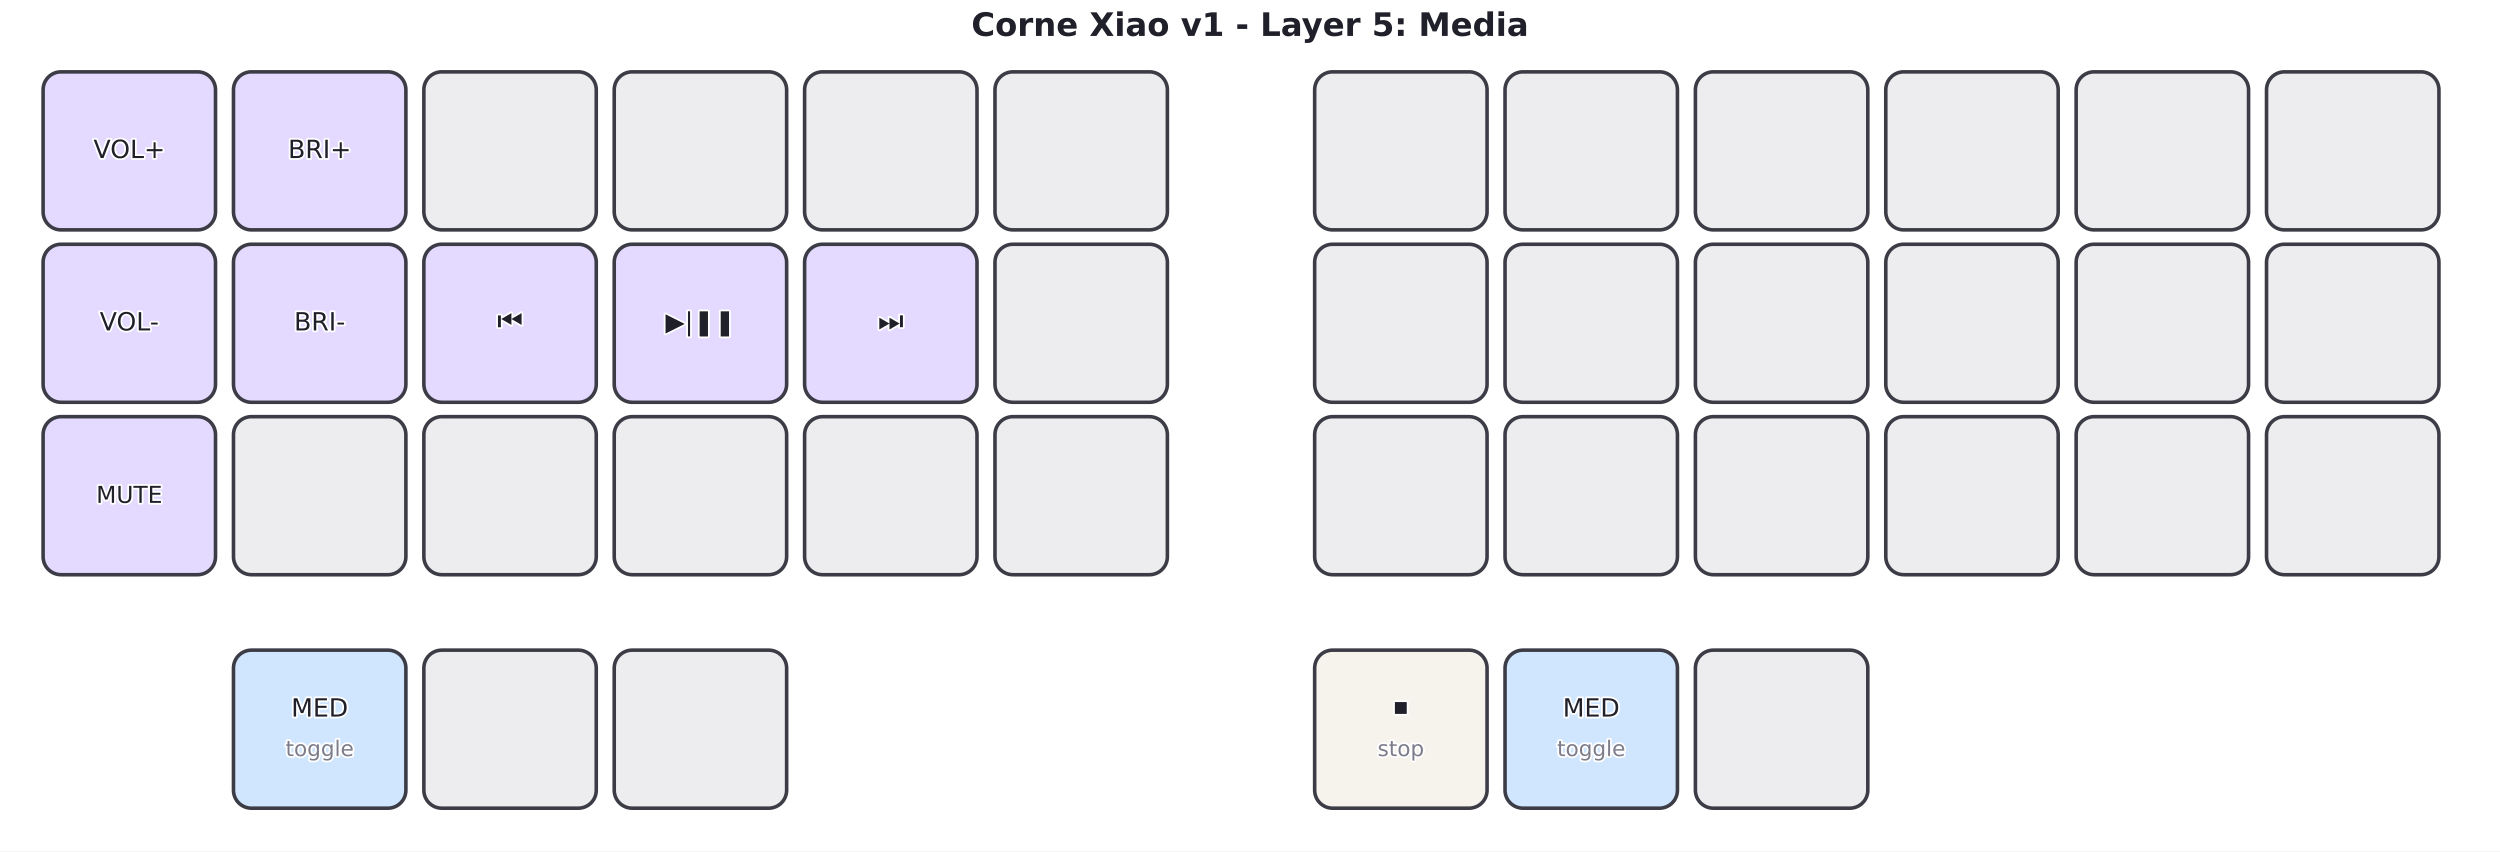
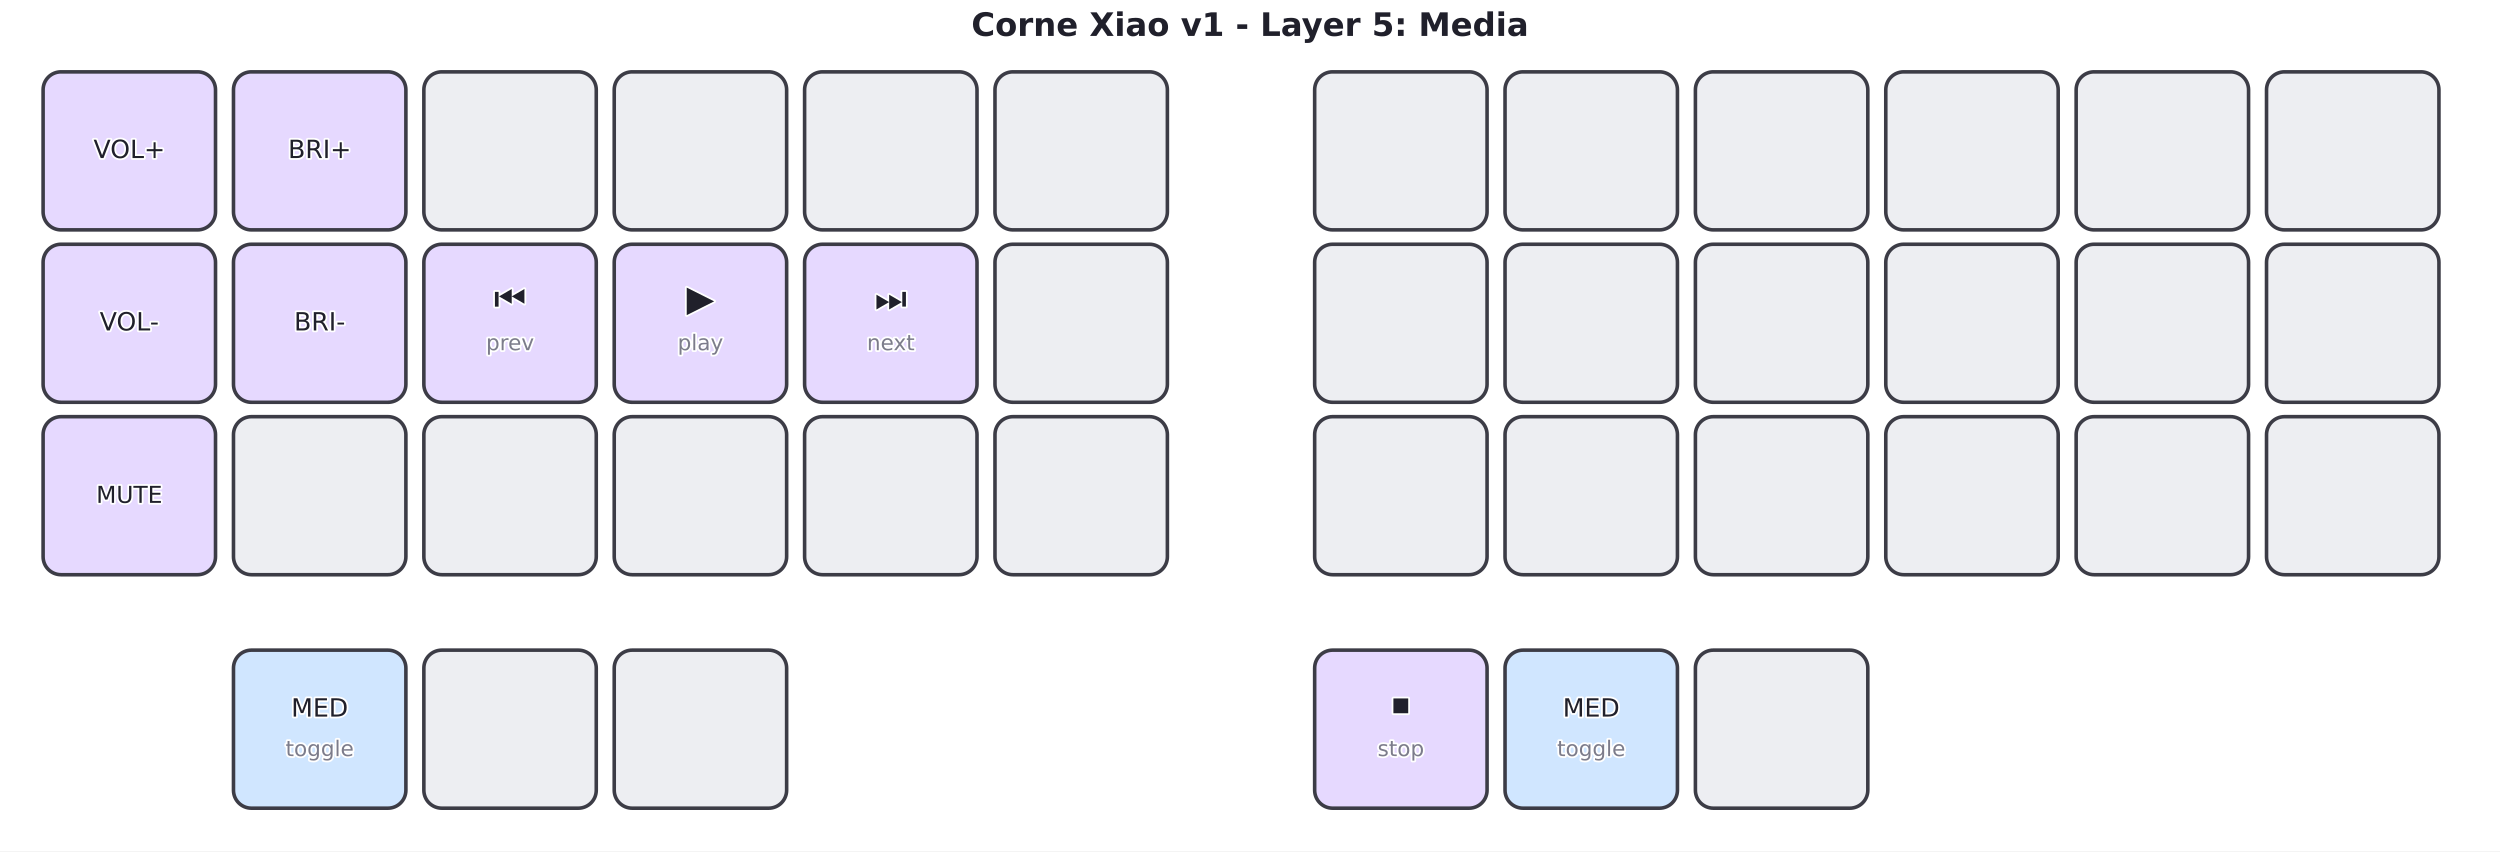
<svg xmlns="http://www.w3.org/2000/svg" width="1392" height="474" viewBox="0 0 1392 474">
  <rect width="1392" height="474" fill="#ffffff" />
  <text x="696.0" y="20" font-family="DejaVu Sans, Arial" font-size="18" font-weight="bold" text-anchor="middle" fill="#20202b">Corne Xiao v1 - Layer 5: Media</text>
-   <rect x="24" y="40" width="96" height="88" rx="10" fill="#e4d9ff" stroke="#3c3c46" stroke-width="2" />
+   <rect x="24" y="40" width="96" height="88" rx="10" fill="#e6d9ff" stroke="#3c3c46" stroke-width="2" />
  <text x="72.0" y="88.0" font-family="DejaVu Sans, Arial" font-size="14" text-anchor="middle" fill="#20202b" paint-order="stroke" stroke="#ffffff" stroke-width="2" stroke-linejoin="round">VOL+</text>
-   <rect x="732" y="40" width="96" height="88" rx="10" fill="#ededef" stroke="#3c3c46" stroke-width="2" />
-   <rect x="130" y="40" width="96" height="88" rx="10" fill="#e4d9ff" stroke="#3c3c46" stroke-width="2" />
+   <rect x="732" y="40" width="96" height="88" rx="10" fill="#edeef2" stroke="#3c3c46" stroke-width="2" />
+   <rect x="130" y="40" width="96" height="88" rx="10" fill="#e6d9ff" stroke="#3c3c46" stroke-width="2" />
  <text x="178.0" y="88.0" font-family="DejaVu Sans, Arial" font-size="14" text-anchor="middle" fill="#20202b" paint-order="stroke" stroke="#ffffff" stroke-width="2" stroke-linejoin="round">BRI+</text>
-   <rect x="838" y="40" width="96" height="88" rx="10" fill="#ededef" stroke="#3c3c46" stroke-width="2" />
-   <rect x="236" y="40" width="96" height="88" rx="10" fill="#ededef" stroke="#3c3c46" stroke-width="2" />
-   <rect x="944" y="40" width="96" height="88" rx="10" fill="#ededef" stroke="#3c3c46" stroke-width="2" />
-   <rect x="342" y="40" width="96" height="88" rx="10" fill="#ededef" stroke="#3c3c46" stroke-width="2" />
-   <rect x="1050" y="40" width="96" height="88" rx="10" fill="#ededef" stroke="#3c3c46" stroke-width="2" />
-   <rect x="448" y="40" width="96" height="88" rx="10" fill="#ededef" stroke="#3c3c46" stroke-width="2" />
-   <rect x="1156" y="40" width="96" height="88" rx="10" fill="#ededef" stroke="#3c3c46" stroke-width="2" />
-   <rect x="554" y="40" width="96" height="88" rx="10" fill="#ededef" stroke="#3c3c46" stroke-width="2" />
-   <rect x="1262" y="40" width="96" height="88" rx="10" fill="#ededef" stroke="#3c3c46" stroke-width="2" />
-   <rect x="24" y="136" width="96" height="88" rx="10" fill="#e4d9ff" stroke="#3c3c46" stroke-width="2" />
+   <rect x="838" y="40" width="96" height="88" rx="10" fill="#edeef2" stroke="#3c3c46" stroke-width="2" />
+   <rect x="236" y="40" width="96" height="88" rx="10" fill="#edeef2" stroke="#3c3c46" stroke-width="2" />
+   <rect x="944" y="40" width="96" height="88" rx="10" fill="#edeef2" stroke="#3c3c46" stroke-width="2" />
+   <rect x="342" y="40" width="96" height="88" rx="10" fill="#edeef2" stroke="#3c3c46" stroke-width="2" />
+   <rect x="1050" y="40" width="96" height="88" rx="10" fill="#edeef2" stroke="#3c3c46" stroke-width="2" />
+   <rect x="448" y="40" width="96" height="88" rx="10" fill="#edeef2" stroke="#3c3c46" stroke-width="2" />
+   <rect x="1156" y="40" width="96" height="88" rx="10" fill="#edeef2" stroke="#3c3c46" stroke-width="2" />
+   <rect x="554" y="40" width="96" height="88" rx="10" fill="#edeef2" stroke="#3c3c46" stroke-width="2" />
+   <rect x="1262" y="40" width="96" height="88" rx="10" fill="#edeef2" stroke="#3c3c46" stroke-width="2" />
+   <rect x="24" y="136" width="96" height="88" rx="10" fill="#e6d9ff" stroke="#3c3c46" stroke-width="2" />
  <text x="72.0" y="184.0" font-family="DejaVu Sans, Arial" font-size="14" text-anchor="middle" fill="#20202b" paint-order="stroke" stroke="#ffffff" stroke-width="2" stroke-linejoin="round">VOL-</text>
-   <rect x="732" y="136" width="96" height="88" rx="10" fill="#ededef" stroke="#3c3c46" stroke-width="2" />
-   <rect x="130" y="136" width="96" height="88" rx="10" fill="#e4d9ff" stroke="#3c3c46" stroke-width="2" />
+   <rect x="732" y="136" width="96" height="88" rx="10" fill="#edeef2" stroke="#3c3c46" stroke-width="2" />
+   <rect x="130" y="136" width="96" height="88" rx="10" fill="#e6d9ff" stroke="#3c3c46" stroke-width="2" />
  <text x="178.0" y="184.0" font-family="DejaVu Sans, Arial" font-size="14" text-anchor="middle" fill="#20202b" paint-order="stroke" stroke="#ffffff" stroke-width="2" stroke-linejoin="round">BRI-</text>
-   <rect x="838" y="136" width="96" height="88" rx="10" fill="#ededef" stroke="#3c3c46" stroke-width="2" />
-   <rect x="236" y="136" width="96" height="88" rx="10" fill="#e4d9ff" stroke="#3c3c46" stroke-width="2" />
-   <text x="284.0" y="184.0" font-family="DejaVu Sans, Arial" font-size="16" text-anchor="middle" fill="#20202b" paint-order="stroke" stroke="#ffffff" stroke-width="2" stroke-linejoin="round">⏮</text>
-   <rect x="944" y="136" width="96" height="88" rx="10" fill="#ededef" stroke="#3c3c46" stroke-width="2" />
-   <rect x="342" y="136" width="96" height="88" rx="10" fill="#e4d9ff" stroke="#3c3c46" stroke-width="2" />
-   <text x="390.0" y="184.0" font-family="DejaVu Sans, Arial" font-size="14" text-anchor="middle" fill="#20202b" paint-order="stroke" stroke="#ffffff" stroke-width="2" stroke-linejoin="round">▶|❚❚</text>
-   <rect x="1050" y="136" width="96" height="88" rx="10" fill="#ededef" stroke="#3c3c46" stroke-width="2" />
-   <rect x="448" y="136" width="96" height="88" rx="10" fill="#e4d9ff" stroke="#3c3c46" stroke-width="2" />
-   <text x="496.0" y="184.0" font-family="DejaVu Sans, Arial" font-size="16" text-anchor="middle" fill="#20202b" paint-order="stroke" stroke="#ffffff" stroke-width="2" stroke-linejoin="round">⏭</text>
-   <rect x="1156" y="136" width="96" height="88" rx="10" fill="#ededef" stroke="#3c3c46" stroke-width="2" />
-   <rect x="554" y="136" width="96" height="88" rx="10" fill="#ededef" stroke="#3c3c46" stroke-width="2" />
-   <rect x="1262" y="136" width="96" height="88" rx="10" fill="#ededef" stroke="#3c3c46" stroke-width="2" />
-   <rect x="24" y="232" width="96" height="88" rx="10" fill="#e4d9ff" stroke="#3c3c46" stroke-width="2" />
+   <rect x="838" y="136" width="96" height="88" rx="10" fill="#edeef2" stroke="#3c3c46" stroke-width="2" />
+   <rect x="236" y="136" width="96" height="88" rx="10" fill="#e6d9ff" stroke="#3c3c46" stroke-width="2" />
+   <text x="284.0" y="173.0" font-family="DejaVu Sans, Arial" font-size="20" text-anchor="middle" fill="#20202b" paint-order="stroke" stroke="#ffffff" stroke-width="2" stroke-linejoin="round">⏮</text>
+   <text x="284.0" y="195.0" font-family="DejaVu Sans, Arial" font-size="12" text-anchor="middle" fill="#7c7c8b" paint-order="stroke" stroke="#ffffff" stroke-width="2" stroke-linejoin="round">prev</text>
+   <rect x="944" y="136" width="96" height="88" rx="10" fill="#edeef2" stroke="#3c3c46" stroke-width="2" />
+   <rect x="342" y="136" width="96" height="88" rx="10" fill="#e6d9ff" stroke="#3c3c46" stroke-width="2" />
+   <text x="390.0" y="173.0" font-family="DejaVu Sans, Arial" font-size="20" text-anchor="middle" fill="#20202b" paint-order="stroke" stroke="#ffffff" stroke-width="2" stroke-linejoin="round">▶</text>
+   <text x="390.0" y="195.0" font-family="DejaVu Sans, Arial" font-size="12" text-anchor="middle" fill="#7c7c8b" paint-order="stroke" stroke="#ffffff" stroke-width="2" stroke-linejoin="round">play</text>
+   <rect x="1050" y="136" width="96" height="88" rx="10" fill="#edeef2" stroke="#3c3c46" stroke-width="2" />
+   <rect x="448" y="136" width="96" height="88" rx="10" fill="#e6d9ff" stroke="#3c3c46" stroke-width="2" />
+   <text x="496.0" y="173.0" font-family="DejaVu Sans, Arial" font-size="20" text-anchor="middle" fill="#20202b" paint-order="stroke" stroke="#ffffff" stroke-width="2" stroke-linejoin="round">⏭</text>
+   <text x="496.0" y="195.0" font-family="DejaVu Sans, Arial" font-size="12" text-anchor="middle" fill="#7c7c8b" paint-order="stroke" stroke="#ffffff" stroke-width="2" stroke-linejoin="round">next</text>
+   <rect x="1156" y="136" width="96" height="88" rx="10" fill="#edeef2" stroke="#3c3c46" stroke-width="2" />
+   <rect x="554" y="136" width="96" height="88" rx="10" fill="#edeef2" stroke="#3c3c46" stroke-width="2" />
+   <rect x="1262" y="136" width="96" height="88" rx="10" fill="#edeef2" stroke="#3c3c46" stroke-width="2" />
+   <rect x="24" y="232" width="96" height="88" rx="10" fill="#e6d9ff" stroke="#3c3c46" stroke-width="2" />
  <text x="72.0" y="280.0" font-family="DejaVu Sans, Arial" font-size="13" text-anchor="middle" fill="#20202b" paint-order="stroke" stroke="#ffffff" stroke-width="2" stroke-linejoin="round">MUTE</text>
-   <rect x="732" y="232" width="96" height="88" rx="10" fill="#ededef" stroke="#3c3c46" stroke-width="2" />
-   <rect x="130" y="232" width="96" height="88" rx="10" fill="#ededef" stroke="#3c3c46" stroke-width="2" />
-   <rect x="838" y="232" width="96" height="88" rx="10" fill="#ededef" stroke="#3c3c46" stroke-width="2" />
-   <rect x="236" y="232" width="96" height="88" rx="10" fill="#ededef" stroke="#3c3c46" stroke-width="2" />
-   <rect x="944" y="232" width="96" height="88" rx="10" fill="#ededef" stroke="#3c3c46" stroke-width="2" />
-   <rect x="342" y="232" width="96" height="88" rx="10" fill="#ededef" stroke="#3c3c46" stroke-width="2" />
-   <rect x="1050" y="232" width="96" height="88" rx="10" fill="#ededef" stroke="#3c3c46" stroke-width="2" />
-   <rect x="448" y="232" width="96" height="88" rx="10" fill="#ededef" stroke="#3c3c46" stroke-width="2" />
-   <rect x="1156" y="232" width="96" height="88" rx="10" fill="#ededef" stroke="#3c3c46" stroke-width="2" />
-   <rect x="554" y="232" width="96" height="88" rx="10" fill="#ededef" stroke="#3c3c46" stroke-width="2" />
-   <rect x="1262" y="232" width="96" height="88" rx="10" fill="#ededef" stroke="#3c3c46" stroke-width="2" />
+   <rect x="732" y="232" width="96" height="88" rx="10" fill="#edeef2" stroke="#3c3c46" stroke-width="2" />
+   <rect x="130" y="232" width="96" height="88" rx="10" fill="#edeef2" stroke="#3c3c46" stroke-width="2" />
+   <rect x="838" y="232" width="96" height="88" rx="10" fill="#edeef2" stroke="#3c3c46" stroke-width="2" />
+   <rect x="236" y="232" width="96" height="88" rx="10" fill="#edeef2" stroke="#3c3c46" stroke-width="2" />
+   <rect x="944" y="232" width="96" height="88" rx="10" fill="#edeef2" stroke="#3c3c46" stroke-width="2" />
+   <rect x="342" y="232" width="96" height="88" rx="10" fill="#edeef2" stroke="#3c3c46" stroke-width="2" />
+   <rect x="1050" y="232" width="96" height="88" rx="10" fill="#edeef2" stroke="#3c3c46" stroke-width="2" />
+   <rect x="448" y="232" width="96" height="88" rx="10" fill="#edeef2" stroke="#3c3c46" stroke-width="2" />
+   <rect x="1156" y="232" width="96" height="88" rx="10" fill="#edeef2" stroke="#3c3c46" stroke-width="2" />
+   <rect x="554" y="232" width="96" height="88" rx="10" fill="#edeef2" stroke="#3c3c46" stroke-width="2" />
+   <rect x="1262" y="232" width="96" height="88" rx="10" fill="#edeef2" stroke="#3c3c46" stroke-width="2" />
  <rect x="130" y="362" width="96" height="88" rx="10" fill="#d0e6ff" stroke="#3c3c46" stroke-width="2" />
  <text x="178.0" y="399.0" font-family="DejaVu Sans, Arial" font-size="14" text-anchor="middle" fill="#20202b" paint-order="stroke" stroke="#ffffff" stroke-width="2" stroke-linejoin="round">MED</text>
  <text x="178.0" y="421.0" font-family="DejaVu Sans, Arial" font-size="12" text-anchor="middle" fill="#7c7c8b" paint-order="stroke" stroke="#ffffff" stroke-width="2" stroke-linejoin="round">toggle</text>
-   <rect x="732" y="362" width="96" height="88" rx="10" fill="#f6f2ec" stroke="#3c3c46" stroke-width="2" />
-   <text x="780.0" y="399.0" font-family="DejaVu Sans, Arial" font-size="16" text-anchor="middle" fill="#20202b" paint-order="stroke" stroke="#ffffff" stroke-width="2" stroke-linejoin="round">⏹</text>
+   <rect x="732" y="362" width="96" height="88" rx="10" fill="#e6d9ff" stroke="#3c3c46" stroke-width="2" />
+   <text x="780.0" y="399.0" font-family="DejaVu Sans, Arial" font-size="20" text-anchor="middle" fill="#20202b" paint-order="stroke" stroke="#ffffff" stroke-width="2" stroke-linejoin="round">⏹</text>
  <text x="780.0" y="421.0" font-family="DejaVu Sans, Arial" font-size="12" text-anchor="middle" fill="#7c7c8b" paint-order="stroke" stroke="#ffffff" stroke-width="2" stroke-linejoin="round">stop</text>
-   <rect x="236" y="362" width="96" height="88" rx="10" fill="#ededef" stroke="#3c3c46" stroke-width="2" />
+   <rect x="236" y="362" width="96" height="88" rx="10" fill="#edeef2" stroke="#3c3c46" stroke-width="2" />
  <rect x="838" y="362" width="96" height="88" rx="10" fill="#d0e6ff" stroke="#3c3c46" stroke-width="2" />
  <text x="886.0" y="399.0" font-family="DejaVu Sans, Arial" font-size="14" text-anchor="middle" fill="#20202b" paint-order="stroke" stroke="#ffffff" stroke-width="2" stroke-linejoin="round">MED</text>
  <text x="886.0" y="421.0" font-family="DejaVu Sans, Arial" font-size="12" text-anchor="middle" fill="#7c7c8b" paint-order="stroke" stroke="#ffffff" stroke-width="2" stroke-linejoin="round">toggle</text>
-   <rect x="342" y="362" width="96" height="88" rx="10" fill="#ededef" stroke="#3c3c46" stroke-width="2" />
-   <rect x="944" y="362" width="96" height="88" rx="10" fill="#ededef" stroke="#3c3c46" stroke-width="2" />
+   <rect x="342" y="362" width="96" height="88" rx="10" fill="#edeef2" stroke="#3c3c46" stroke-width="2" />
+   <rect x="944" y="362" width="96" height="88" rx="10" fill="#edeef2" stroke="#3c3c46" stroke-width="2" />
</svg>
